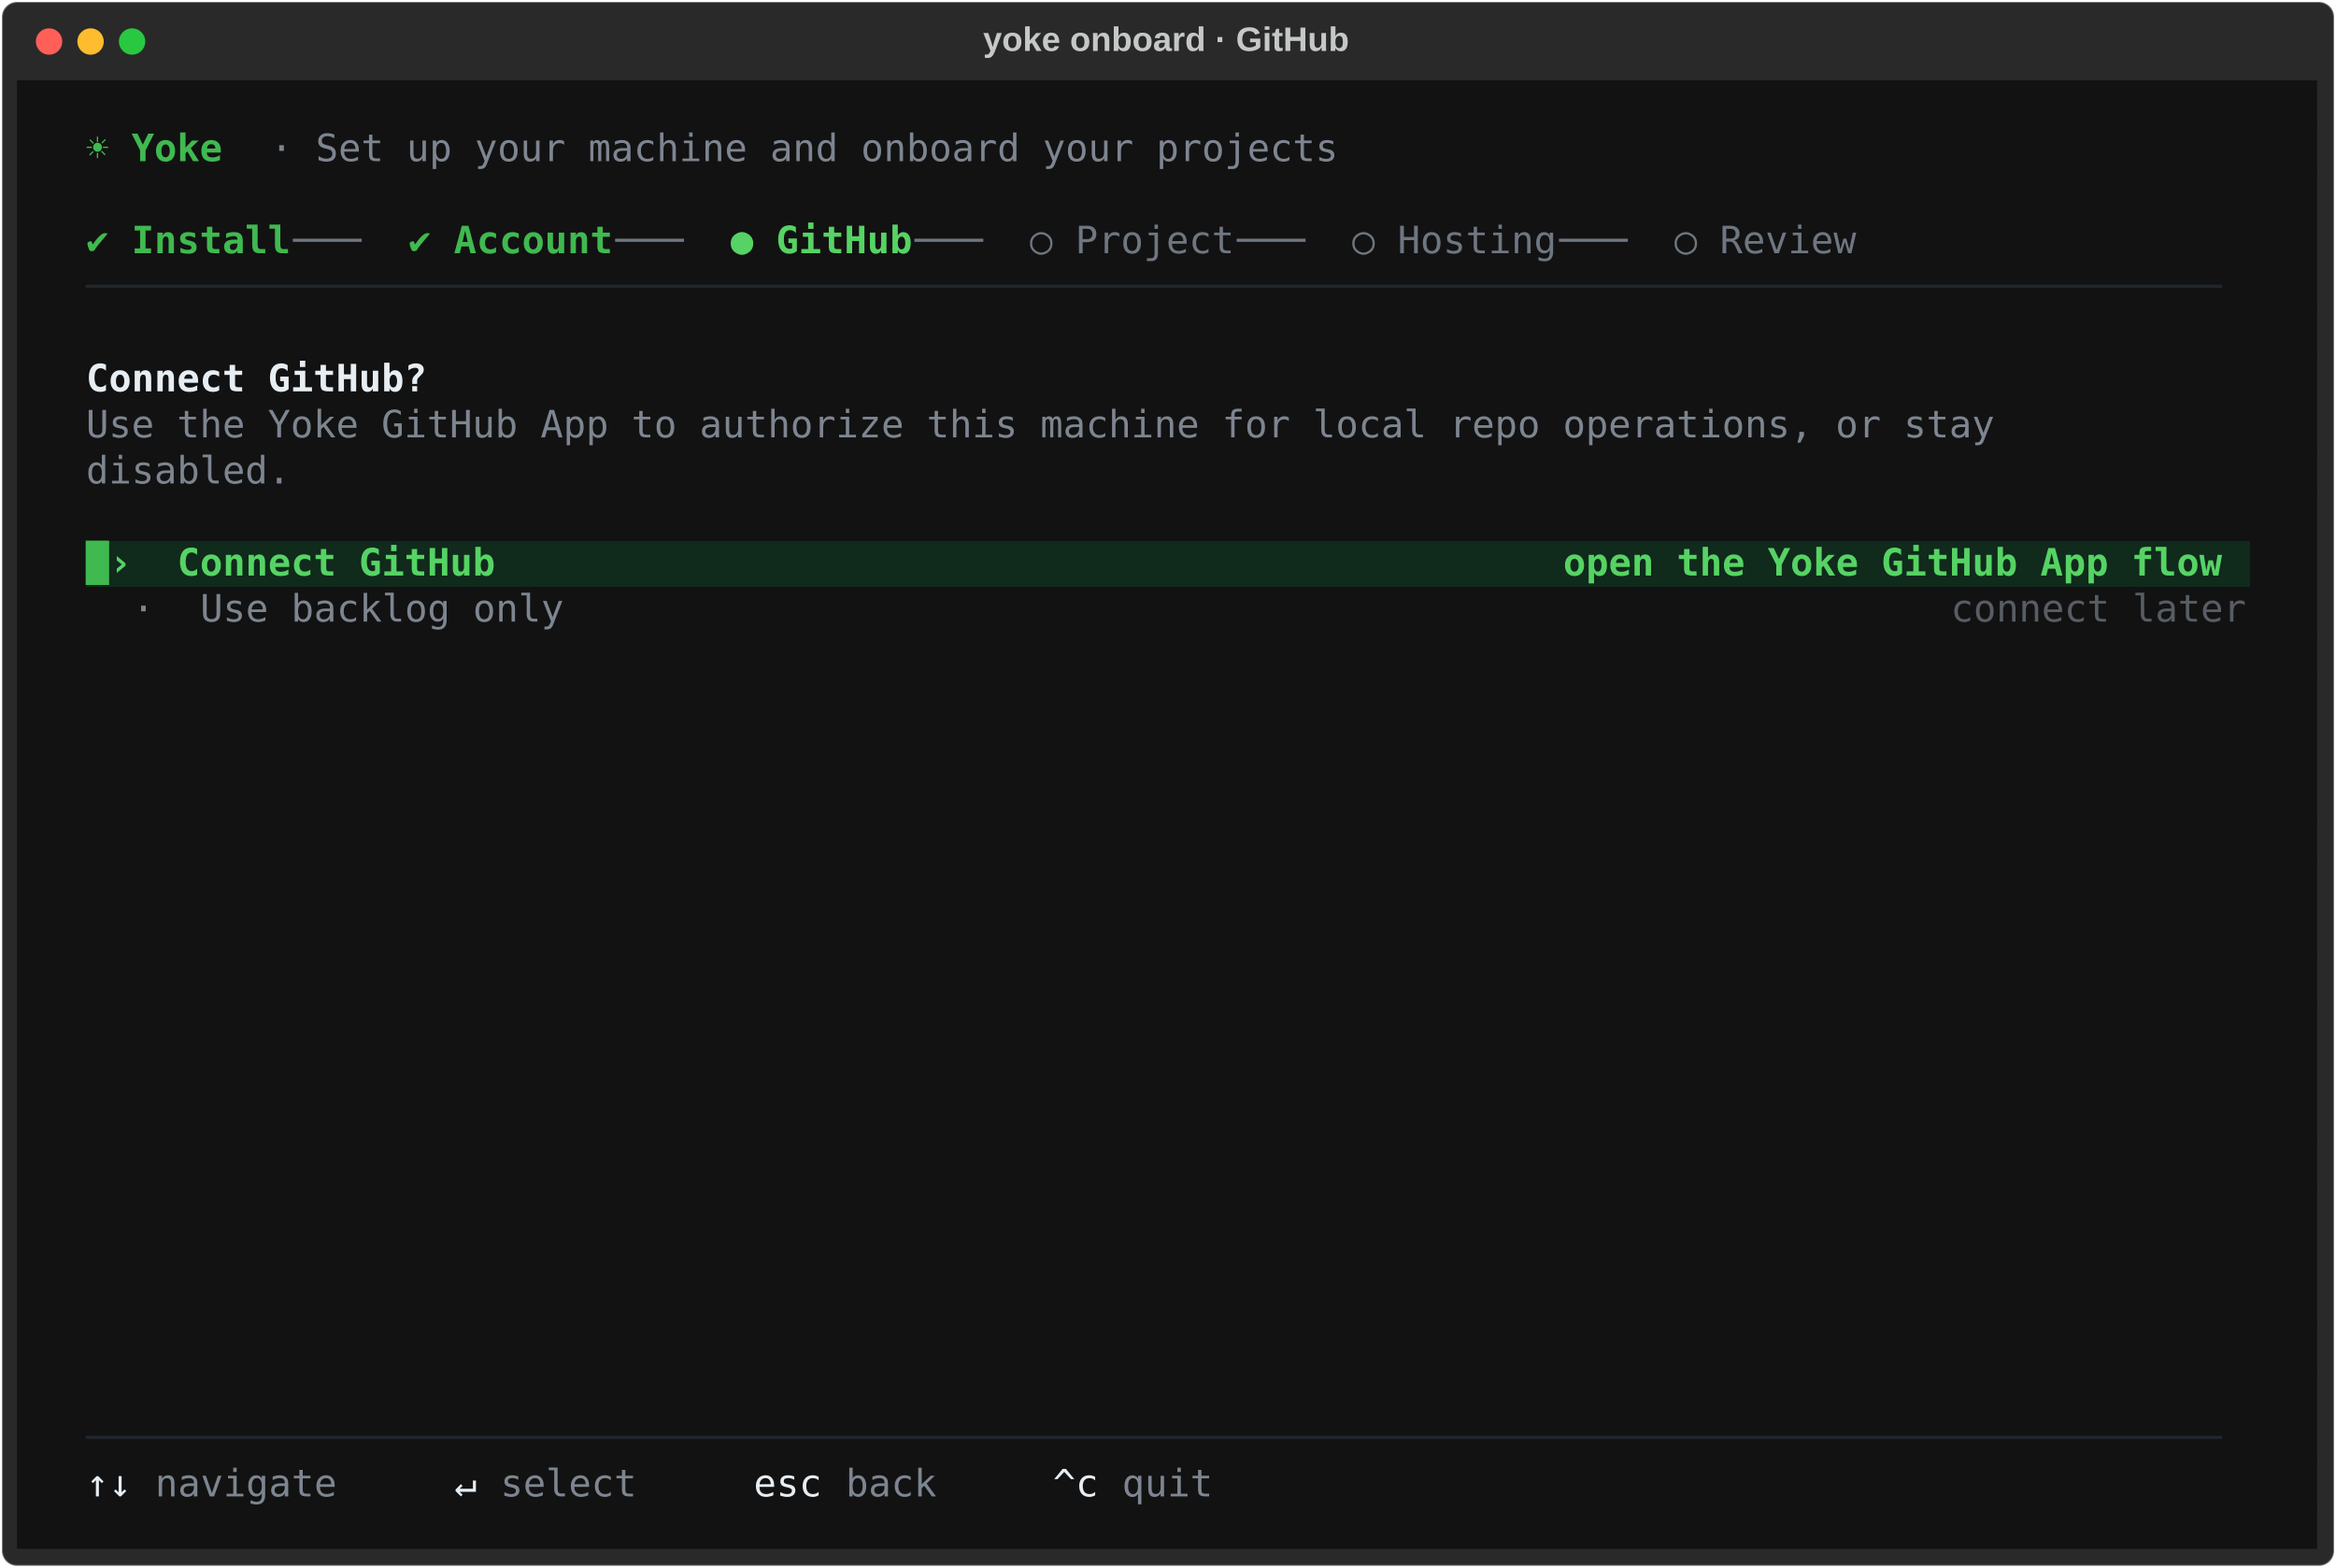
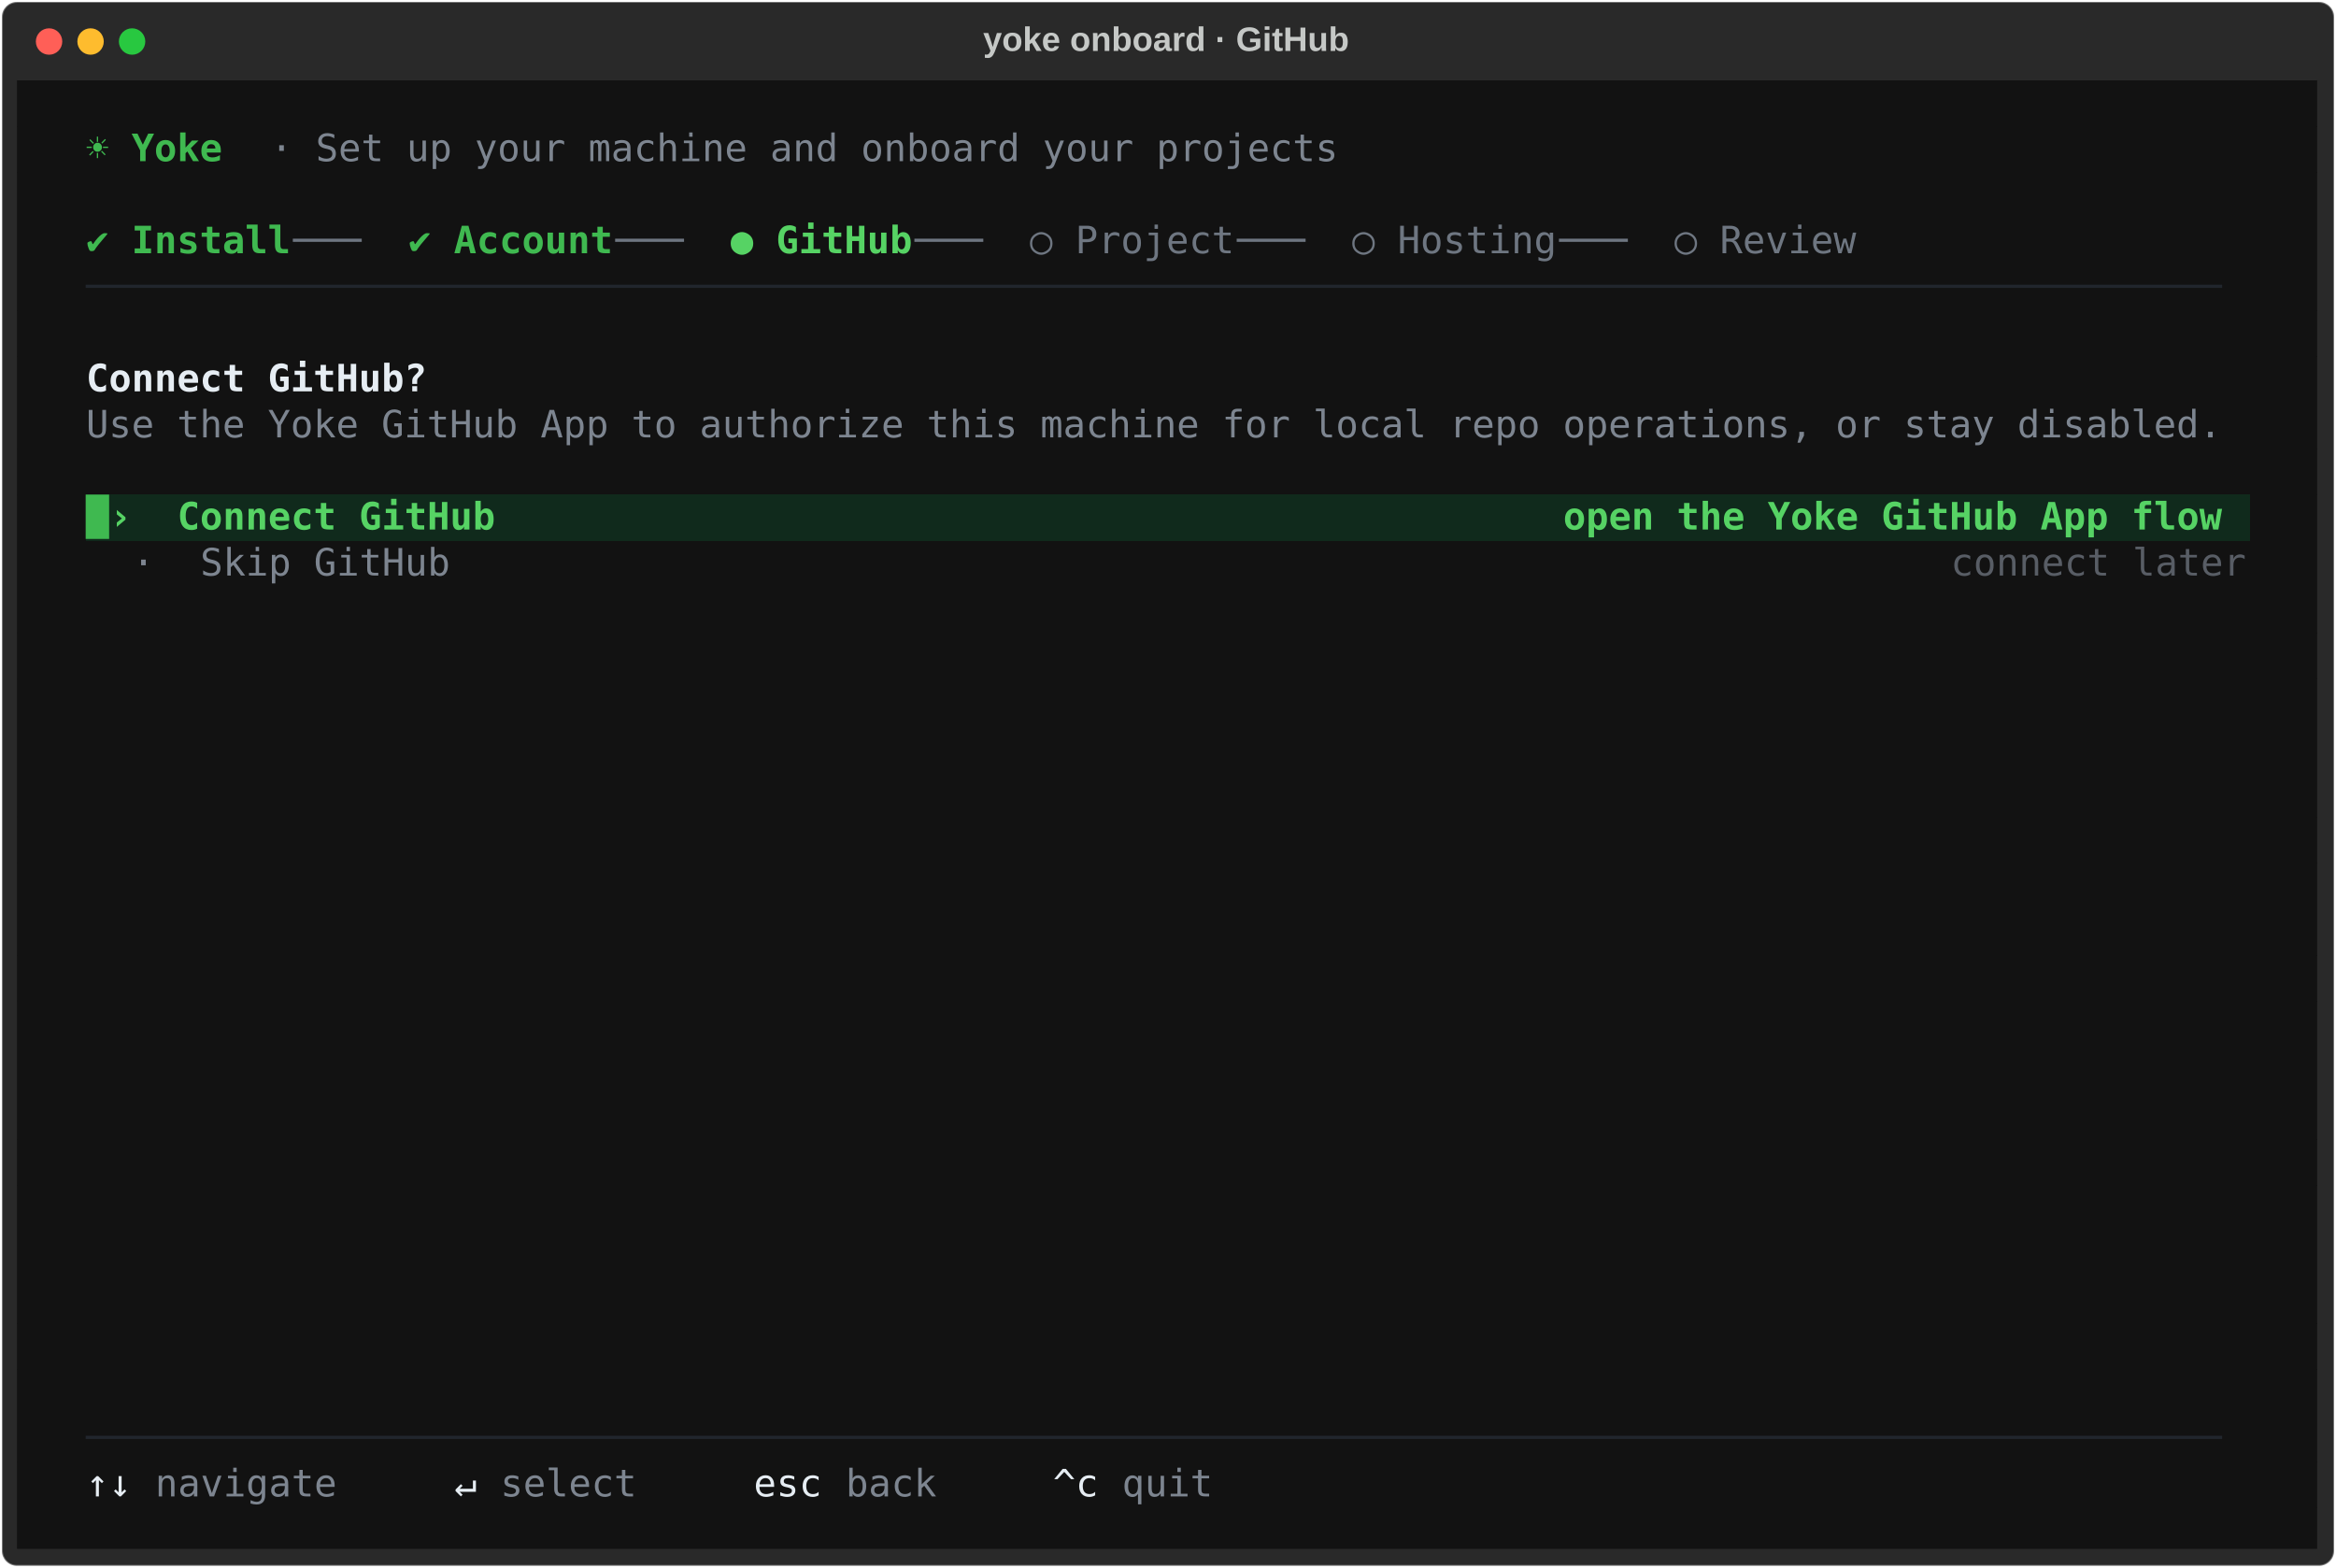
<svg xmlns="http://www.w3.org/2000/svg" class="rich-terminal" viewBox="0 0 1238 830.8">
  <style>

    @font-face {
        font-family: "Fira Code";
        src: local("FiraCode-Regular"),
                url("https://cdnjs.cloudflare.com/ajax/libs/firacode/{{VERSION}}/woff2/FiraCode-Regular.woff2") format("woff2"),
                url("https://cdnjs.cloudflare.com/ajax/libs/firacode/{{VERSION}}/woff/FiraCode-Regular.woff") format("woff");
        font-style: normal;
        font-weight: 400;
    }
    @font-face {
        font-family: "Fira Code";
        src: local("FiraCode-Bold"),
                url("https://cdnjs.cloudflare.com/ajax/libs/firacode/{{VERSION}}/woff2/FiraCode-Bold.woff2") format("woff2"),
                url("https://cdnjs.cloudflare.com/ajax/libs/firacode/{{VERSION}}/woff/FiraCode-Bold.woff") format("woff");
        font-style: bold;
        font-weight: 700;
    }

    .terminal-YOKE-matrix {
        font-family: Fira Code, monospace;
        font-size: 20px;
        line-height: 24.4px;
        font-variant-east-asian: full-width;
    }

    .terminal-YOKE-title {
        font-size: 18px;
        font-weight: bold;
        font-family: arial;
    }

.terminal-YOKE-r2 { fill: #3fb950;font-weight: bold }
.terminal-YOKE-r3 { fill: #e6edf3 }
.terminal-YOKE-r4 { fill: #7d8590 }
.terminal-YOKE-r5 { fill: #6e7681 }
.terminal-YOKE-r6 { fill: #56d364;font-weight: bold }
.terminal-YOKE-r7 { fill: #21262d }
.terminal-YOKE-r8 { fill: #e6edf3;font-weight: bold }
.terminal-YOKE-r9 { fill: #3fb950 }
.terminal-YOKE-r11 { fill: #585d65 }
    </style>
  <defs>
    <clipPath id="terminal-YOKE-clip-terminal">
      <rect x="0" y="0" width="1219.0" height="779.8" />
    </clipPath>
    <clipPath id="terminal-YOKE-line-0">
      <rect x="0" y="1.5" width="1220" height="24.65" />
    </clipPath>
    <clipPath id="terminal-YOKE-line-1">
      <rect x="0" y="25.9" width="1220" height="24.65" />
    </clipPath>
    <clipPath id="terminal-YOKE-line-2">
      <rect x="0" y="50.3" width="1220" height="24.65" />
    </clipPath>
    <clipPath id="terminal-YOKE-line-3">
      <rect x="0" y="74.7" width="1220" height="24.65" />
    </clipPath>
    <clipPath id="terminal-YOKE-line-4">
      <rect x="0" y="99.1" width="1220" height="24.65" />
    </clipPath>
    <clipPath id="terminal-YOKE-line-5">
      <rect x="0" y="123.5" width="1220" height="24.65" />
    </clipPath>
    <clipPath id="terminal-YOKE-line-6">
      <rect x="0" y="147.9" width="1220" height="24.65" />
    </clipPath>
    <clipPath id="terminal-YOKE-line-7">
      <rect x="0" y="172.3" width="1220" height="24.65" />
    </clipPath>
    <clipPath id="terminal-YOKE-line-8">
      <rect x="0" y="196.7" width="1220" height="24.65" />
    </clipPath>
    <clipPath id="terminal-YOKE-line-9">
      <rect x="0" y="221.1" width="1220" height="24.65" />
    </clipPath>
    <clipPath id="terminal-YOKE-line-10">
      <rect x="0" y="245.5" width="1220" height="24.65" />
    </clipPath>
    <clipPath id="terminal-YOKE-line-11">
      <rect x="0" y="269.9" width="1220" height="24.65" />
    </clipPath>
    <clipPath id="terminal-YOKE-line-12">
      <rect x="0" y="294.3" width="1220" height="24.65" />
    </clipPath>
    <clipPath id="terminal-YOKE-line-13">
      <rect x="0" y="318.7" width="1220" height="24.65" />
    </clipPath>
    <clipPath id="terminal-YOKE-line-14">
      <rect x="0" y="343.1" width="1220" height="24.65" />
    </clipPath>
    <clipPath id="terminal-YOKE-line-15">
      <rect x="0" y="367.5" width="1220" height="24.65" />
    </clipPath>
    <clipPath id="terminal-YOKE-line-16">
      <rect x="0" y="391.9" width="1220" height="24.65" />
    </clipPath>
    <clipPath id="terminal-YOKE-line-17">
      <rect x="0" y="416.3" width="1220" height="24.65" />
    </clipPath>
    <clipPath id="terminal-YOKE-line-18">
      <rect x="0" y="440.7" width="1220" height="24.65" />
    </clipPath>
    <clipPath id="terminal-YOKE-line-19">
      <rect x="0" y="465.1" width="1220" height="24.65" />
    </clipPath>
    <clipPath id="terminal-YOKE-line-20">
      <rect x="0" y="489.5" width="1220" height="24.65" />
    </clipPath>
    <clipPath id="terminal-YOKE-line-21">
      <rect x="0" y="513.9" width="1220" height="24.65" />
    </clipPath>
    <clipPath id="terminal-YOKE-line-22">
      <rect x="0" y="538.3" width="1220" height="24.65" />
    </clipPath>
    <clipPath id="terminal-YOKE-line-23">
      <rect x="0" y="562.7" width="1220" height="24.65" />
    </clipPath>
    <clipPath id="terminal-YOKE-line-24">
      <rect x="0" y="587.1" width="1220" height="24.65" />
    </clipPath>
    <clipPath id="terminal-YOKE-line-25">
      <rect x="0" y="611.5" width="1220" height="24.65" />
    </clipPath>
    <clipPath id="terminal-YOKE-line-26">
      <rect x="0" y="635.9" width="1220" height="24.65" />
    </clipPath>
    <clipPath id="terminal-YOKE-line-27">
      <rect x="0" y="660.3" width="1220" height="24.65" />
    </clipPath>
    <clipPath id="terminal-YOKE-line-28">
      <rect x="0" y="684.7" width="1220" height="24.65" />
    </clipPath>
    <clipPath id="terminal-YOKE-line-29">
      <rect x="0" y="709.1" width="1220" height="24.65" />
    </clipPath>
    <clipPath id="terminal-YOKE-line-30">
      <rect x="0" y="733.5" width="1220" height="24.65" />
    </clipPath>
  </defs>
  <rect fill="#292929" stroke="rgba(255,255,255,0.35)" stroke-width="1" x="1" y="1" width="1236" height="828.8" rx="8" />
  <text class="terminal-YOKE-title" fill="#c5c8c6" text-anchor="middle" x="618" y="27">yoke onboard · GitHub</text>
  <g transform="translate(26,22)">
    <circle cx="0" cy="0" r="7" fill="#ff5f57" />
    <circle cx="22" cy="0" r="7" fill="#febc2e" />
    <circle cx="44" cy="0" r="7" fill="#28c840" />
  </g>
  <g transform="translate(9, 41)" clip-path="url(#terminal-YOKE-clip-terminal)">
    <rect fill="#121212" x="0" y="1.5" width="1220" height="24.65" shape-rendering="crispEdges" />
    <rect fill="#121212" x="0" y="25.9" width="36.6" height="24.65" shape-rendering="crispEdges" />
    <rect fill="#121212" x="36.6" y="25.9" width="73.2" height="24.65" shape-rendering="crispEdges" />
    <rect fill="#121212" x="109.8" y="25.9" width="24.4" height="24.65" shape-rendering="crispEdges" />
    <rect fill="#121212" x="134.2" y="25.9" width="573.4" height="24.65" shape-rendering="crispEdges" />
    <rect fill="#121212" x="707.6" y="25.9" width="512.4" height="24.65" shape-rendering="crispEdges" />
    <rect fill="#121212" x="0" y="50.3" width="1220" height="24.65" shape-rendering="crispEdges" />
    <rect fill="#121212" x="0" y="74.7" width="36.6" height="24.65" shape-rendering="crispEdges" />
    <rect fill="#121212" x="36.6" y="74.7" width="109.8" height="24.65" shape-rendering="crispEdges" />
    <rect fill="#121212" x="146.4" y="74.7" width="61" height="24.65" shape-rendering="crispEdges" />
    <rect fill="#121212" x="207.4" y="74.7" width="109.8" height="24.65" shape-rendering="crispEdges" />
    <rect fill="#121212" x="317.2" y="74.7" width="61" height="24.65" shape-rendering="crispEdges" />
    <rect fill="#121212" x="378.2" y="74.7" width="97.6" height="24.65" shape-rendering="crispEdges" />
    <rect fill="#121212" x="475.8" y="74.7" width="61" height="24.65" shape-rendering="crispEdges" />
    <rect fill="#121212" x="536.8" y="74.7" width="109.8" height="24.65" shape-rendering="crispEdges" />
    <rect fill="#121212" x="646.6" y="74.7" width="61" height="24.65" shape-rendering="crispEdges" />
    <rect fill="#121212" x="707.6" y="74.7" width="109.8" height="24.65" shape-rendering="crispEdges" />
    <rect fill="#121212" x="817.4" y="74.7" width="61" height="24.65" shape-rendering="crispEdges" />
    <rect fill="#121212" x="878.4" y="74.7" width="97.6" height="24.65" shape-rendering="crispEdges" />
    <rect fill="#121212" x="976" y="74.7" width="244" height="24.65" shape-rendering="crispEdges" />
    <rect fill="#121212" x="0" y="99.1" width="36.6" height="24.65" shape-rendering="crispEdges" />
    <rect fill="#121212" x="36.6" y="99.1" width="1146.8" height="24.65" shape-rendering="crispEdges" />
    <rect fill="#121212" x="1183.4" y="99.1" width="36.6" height="24.65" shape-rendering="crispEdges" />
    <rect fill="#121212" x="0" y="123.5" width="1220" height="24.65" shape-rendering="crispEdges" />
    <rect fill="#121212" x="0" y="147.9" width="36.6" height="24.65" shape-rendering="crispEdges" />
    <rect fill="#121212" x="36.6" y="147.9" width="183" height="24.65" shape-rendering="crispEdges" />
    <rect fill="#121212" x="219.6" y="147.9" width="1000.4" height="24.65" shape-rendering="crispEdges" />
    <rect fill="#121212" x="0" y="172.3" width="36.6" height="24.65" shape-rendering="crispEdges" />
-     <rect fill="#121212" x="36.6" y="172.3" width="1024.8" height="24.65" shape-rendering="crispEdges" />
-     <rect fill="#121212" x="1061.4" y="172.3" width="122" height="24.65" shape-rendering="crispEdges" />
+     <rect fill="#121212" x="36.6" y="172.3" width="1146.8" height="24.65" shape-rendering="crispEdges" />
    <rect fill="#121212" x="1183.4" y="172.3" width="36.6" height="24.65" shape-rendering="crispEdges" />
    <rect fill="#121212" x="0" y="196.7" width="36.6" height="24.65" shape-rendering="crispEdges" />
-     <rect fill="#121212" x="36.6" y="196.7" width="158.6" height="24.65" shape-rendering="crispEdges" />
-     <rect fill="#121212" x="195.2" y="196.7" width="988.2" height="24.65" shape-rendering="crispEdges" />
-     <rect fill="#121212" x="1183.4" y="196.7" width="36.6" height="24.65" shape-rendering="crispEdges" />
+     <rect fill="#121212" x="36.6" y="196.7" width="0" height="24.65" shape-rendering="crispEdges" />
+     <rect fill="#121212" x="36.6" y="196.7" width="1183.4" height="24.65" shape-rendering="crispEdges" />
    <rect fill="#121212" x="0" y="221.1" width="36.6" height="24.65" shape-rendering="crispEdges" />
-     <rect fill="#121212" x="36.6" y="221.1" width="0" height="24.65" shape-rendering="crispEdges" />
-     <rect fill="#121212" x="36.6" y="221.1" width="1183.4" height="24.65" shape-rendering="crispEdges" />
+     <rect fill="#102a1c" x="36.6" y="221.1" width="12.2" height="24.65" shape-rendering="crispEdges" />
+     <rect fill="#102a1c" x="48.8" y="221.1" width="1134.6" height="24.65" shape-rendering="crispEdges" />
+     <rect fill="#121212" x="1183.4" y="221.1" width="36.6" height="24.65" shape-rendering="crispEdges" />
    <rect fill="#121212" x="0" y="245.5" width="36.6" height="24.65" shape-rendering="crispEdges" />
-     <rect fill="#102a1c" x="36.6" y="245.5" width="12.2" height="24.65" shape-rendering="crispEdges" />
-     <rect fill="#102a1c" x="48.8" y="245.5" width="1134.6" height="24.65" shape-rendering="crispEdges" />
+     <rect fill="#121212" x="36.6" y="245.5" width="12.2" height="24.65" shape-rendering="crispEdges" />
+     <rect fill="#121212" x="48.8" y="245.5" width="12.2" height="24.65" shape-rendering="crispEdges" />
+     <rect fill="#121212" x="61" y="245.5" width="963.8" height="24.65" shape-rendering="crispEdges" />
+     <rect fill="#121212" x="1024.8" y="245.5" width="158.6" height="24.65" shape-rendering="crispEdges" />
    <rect fill="#121212" x="1183.4" y="245.5" width="36.6" height="24.65" shape-rendering="crispEdges" />
    <rect fill="#121212" x="0" y="269.9" width="36.6" height="24.65" shape-rendering="crispEdges" />
-     <rect fill="#121212" x="36.6" y="269.9" width="12.2" height="24.65" shape-rendering="crispEdges" />
-     <rect fill="#121212" x="48.8" y="269.9" width="12.2" height="24.65" shape-rendering="crispEdges" />
-     <rect fill="#121212" x="61" y="269.9" width="963.8" height="24.65" shape-rendering="crispEdges" />
-     <rect fill="#121212" x="1024.8" y="269.9" width="158.6" height="24.65" shape-rendering="crispEdges" />
-     <rect fill="#121212" x="1183.4" y="269.9" width="36.6" height="24.65" shape-rendering="crispEdges" />
+     <rect fill="#121212" x="36.6" y="269.9" width="1183.4" height="24.65" shape-rendering="crispEdges" />
    <rect fill="#121212" x="0" y="294.3" width="36.6" height="24.65" shape-rendering="crispEdges" />
    <rect fill="#121212" x="36.6" y="294.3" width="1183.4" height="24.65" shape-rendering="crispEdges" />
    <rect fill="#121212" x="0" y="318.7" width="36.6" height="24.65" shape-rendering="crispEdges" />
    <rect fill="#121212" x="36.6" y="318.7" width="1183.4" height="24.65" shape-rendering="crispEdges" />
    <rect fill="#121212" x="0" y="343.1" width="36.6" height="24.65" shape-rendering="crispEdges" />
    <rect fill="#121212" x="36.6" y="343.1" width="1183.4" height="24.65" shape-rendering="crispEdges" />
    <rect fill="#121212" x="0" y="367.5" width="36.6" height="24.65" shape-rendering="crispEdges" />
    <rect fill="#121212" x="36.6" y="367.5" width="1183.4" height="24.65" shape-rendering="crispEdges" />
    <rect fill="#121212" x="0" y="391.9" width="36.6" height="24.65" shape-rendering="crispEdges" />
    <rect fill="#121212" x="36.6" y="391.9" width="1183.4" height="24.65" shape-rendering="crispEdges" />
    <rect fill="#121212" x="0" y="416.3" width="36.6" height="24.65" shape-rendering="crispEdges" />
    <rect fill="#121212" x="36.6" y="416.3" width="1183.4" height="24.65" shape-rendering="crispEdges" />
    <rect fill="#121212" x="0" y="440.7" width="36.6" height="24.65" shape-rendering="crispEdges" />
    <rect fill="#121212" x="36.6" y="440.7" width="1183.4" height="24.65" shape-rendering="crispEdges" />
    <rect fill="#121212" x="0" y="465.1" width="36.6" height="24.65" shape-rendering="crispEdges" />
    <rect fill="#121212" x="36.6" y="465.1" width="1183.4" height="24.65" shape-rendering="crispEdges" />
    <rect fill="#121212" x="0" y="489.5" width="36.6" height="24.65" shape-rendering="crispEdges" />
    <rect fill="#121212" x="36.6" y="489.5" width="1183.4" height="24.65" shape-rendering="crispEdges" />
    <rect fill="#121212" x="0" y="513.9" width="36.6" height="24.65" shape-rendering="crispEdges" />
    <rect fill="#121212" x="36.6" y="513.9" width="1183.4" height="24.65" shape-rendering="crispEdges" />
    <rect fill="#121212" x="0" y="538.3" width="36.6" height="24.65" shape-rendering="crispEdges" />
    <rect fill="#121212" x="36.6" y="538.3" width="1183.4" height="24.65" shape-rendering="crispEdges" />
    <rect fill="#121212" x="0" y="562.7" width="36.6" height="24.65" shape-rendering="crispEdges" />
    <rect fill="#121212" x="36.6" y="562.7" width="1183.4" height="24.65" shape-rendering="crispEdges" />
    <rect fill="#121212" x="0" y="587.1" width="36.6" height="24.65" shape-rendering="crispEdges" />
    <rect fill="#121212" x="36.6" y="587.1" width="1183.4" height="24.65" shape-rendering="crispEdges" />
    <rect fill="#121212" x="0" y="611.5" width="36.6" height="24.65" shape-rendering="crispEdges" />
    <rect fill="#121212" x="36.6" y="611.5" width="1183.4" height="24.65" shape-rendering="crispEdges" />
    <rect fill="#121212" x="0" y="635.9" width="36.6" height="24.65" shape-rendering="crispEdges" />
    <rect fill="#121212" x="36.6" y="635.9" width="1183.4" height="24.65" shape-rendering="crispEdges" />
    <rect fill="#121212" x="0" y="660.3" width="36.6" height="24.65" shape-rendering="crispEdges" />
    <rect fill="#121212" x="36.6" y="660.3" width="1183.4" height="24.65" shape-rendering="crispEdges" />
    <rect fill="#121212" x="0" y="684.7" width="36.6" height="24.65" shape-rendering="crispEdges" />
    <rect fill="#121212" x="36.6" y="684.7" width="1183.4" height="24.65" shape-rendering="crispEdges" />
    <rect fill="#121212" x="0" y="709.1" width="36.6" height="24.65" shape-rendering="crispEdges" />
    <rect fill="#121212" x="36.6" y="709.1" width="1146.8" height="24.65" shape-rendering="crispEdges" />
    <rect fill="#121212" x="1183.4" y="709.1" width="36.6" height="24.65" shape-rendering="crispEdges" />
    <rect fill="#121212" x="0" y="733.5" width="36.6" height="24.65" shape-rendering="crispEdges" />
    <rect fill="#121212" x="36.6" y="733.5" width="24.4" height="24.65" shape-rendering="crispEdges" />
    <rect fill="#121212" x="61" y="733.5" width="12.2" height="24.65" shape-rendering="crispEdges" />
    <rect fill="#121212" x="73.2" y="733.5" width="97.6" height="24.65" shape-rendering="crispEdges" />
    <rect fill="#121212" x="170.8" y="733.5" width="61" height="24.65" shape-rendering="crispEdges" />
    <rect fill="#121212" x="231.8" y="733.5" width="12.2" height="24.65" shape-rendering="crispEdges" />
    <rect fill="#121212" x="244" y="733.5" width="12.2" height="24.65" shape-rendering="crispEdges" />
    <rect fill="#121212" x="256.2" y="733.5" width="73.2" height="24.65" shape-rendering="crispEdges" />
    <rect fill="#121212" x="329.4" y="733.5" width="61" height="24.65" shape-rendering="crispEdges" />
    <rect fill="#121212" x="390.4" y="733.5" width="36.6" height="24.65" shape-rendering="crispEdges" />
    <rect fill="#121212" x="427" y="733.5" width="12.2" height="24.65" shape-rendering="crispEdges" />
    <rect fill="#121212" x="439.2" y="733.5" width="48.8" height="24.65" shape-rendering="crispEdges" />
    <rect fill="#121212" x="488" y="733.5" width="61" height="24.65" shape-rendering="crispEdges" />
    <rect fill="#121212" x="549" y="733.5" width="24.4" height="24.65" shape-rendering="crispEdges" />
    <rect fill="#121212" x="573.4" y="733.5" width="12.2" height="24.65" shape-rendering="crispEdges" />
    <rect fill="#121212" x="585.6" y="733.5" width="48.8" height="24.65" shape-rendering="crispEdges" />
    <rect fill="#121212" x="634.4" y="733.5" width="585.6" height="24.65" shape-rendering="crispEdges" />
    <rect fill="#121212" x="0" y="757.9" width="1220" height="24.65" shape-rendering="crispEdges" />
    <g class="terminal-YOKE-matrix">
      <text class="terminal-YOKE-r2" x="36.6" y="44.4" textLength="73.2" clip-path="url(#terminal-YOKE-line-1)">☀ Yoke</text>
      <text class="terminal-YOKE-r4" x="134.2" y="44.4" textLength="573.4" clip-path="url(#terminal-YOKE-line-1)">· Set up your machine and onboard your projects</text>
      <text class="terminal-YOKE-r2" x="36.6" y="93.2" textLength="109.8" clip-path="url(#terminal-YOKE-line-3)">✔ Install</text>
      <text class="terminal-YOKE-r5" x="146.4" y="93.2" textLength="61" clip-path="url(#terminal-YOKE-line-3)"> ─── </text>
      <text class="terminal-YOKE-r2" x="207.4" y="93.2" textLength="109.8" clip-path="url(#terminal-YOKE-line-3)">✔ Account</text>
      <text class="terminal-YOKE-r5" x="317.2" y="93.2" textLength="61" clip-path="url(#terminal-YOKE-line-3)"> ─── </text>
      <text class="terminal-YOKE-r6" x="378.2" y="93.2" textLength="97.6" clip-path="url(#terminal-YOKE-line-3)">● GitHub</text>
      <text class="terminal-YOKE-r5" x="475.8" y="93.2" textLength="61" clip-path="url(#terminal-YOKE-line-3)"> ─── </text>
      <text class="terminal-YOKE-r5" x="536.8" y="93.2" textLength="109.8" clip-path="url(#terminal-YOKE-line-3)">○ Project</text>
      <text class="terminal-YOKE-r5" x="646.6" y="93.2" textLength="61" clip-path="url(#terminal-YOKE-line-3)"> ─── </text>
      <text class="terminal-YOKE-r5" x="707.6" y="93.2" textLength="109.8" clip-path="url(#terminal-YOKE-line-3)">○ Hosting</text>
      <text class="terminal-YOKE-r5" x="817.4" y="93.2" textLength="61" clip-path="url(#terminal-YOKE-line-3)"> ─── </text>
      <text class="terminal-YOKE-r5" x="878.4" y="93.2" textLength="97.6" clip-path="url(#terminal-YOKE-line-3)">○ Review</text>
      <text class="terminal-YOKE-r7" x="36.6" y="117.6" textLength="1146.8" clip-path="url(#terminal-YOKE-line-4)">──────────────────────────────────────────────────────────────────────────────────────────────</text>
      <text class="terminal-YOKE-r8" x="36.6" y="166.4" textLength="183" clip-path="url(#terminal-YOKE-line-6)">Connect GitHub?</text>
-       <text class="terminal-YOKE-r4" x="36.6" y="190.8" textLength="1024.8" clip-path="url(#terminal-YOKE-line-7)">Use the Yoke GitHub App to authorize this machine for local repo operations, or stay</text>
-       <text class="terminal-YOKE-r4" x="36.6" y="215.2" textLength="158.6" clip-path="url(#terminal-YOKE-line-8)">disabled.</text>
-       <text class="terminal-YOKE-r9" x="36.6" y="264" textLength="12.2" clip-path="url(#terminal-YOKE-line-10)">█</text>
-       <text class="terminal-YOKE-r6" x="48.8" y="264" textLength="1134.6" clip-path="url(#terminal-YOKE-line-10)">›  Connect GitHub                                               open the Yoke GitHub App flow</text>
-       <text class="terminal-YOKE-r4" x="61" y="288.4" textLength="963.8" clip-path="url(#terminal-YOKE-line-11)">·  Use backlog only                                                            </text>
-       <text class="terminal-YOKE-r11" x="1024.8" y="288.4" textLength="158.6" clip-path="url(#terminal-YOKE-line-11)">connect later</text>
+       <text class="terminal-YOKE-r4" x="36.6" y="190.8" textLength="1146.8" clip-path="url(#terminal-YOKE-line-7)">Use the Yoke GitHub App to authorize this machine for local repo operations, or stay disabled.</text>
+       <text class="terminal-YOKE-r9" x="36.6" y="239.6" textLength="12.2" clip-path="url(#terminal-YOKE-line-9)">█</text>
+       <text class="terminal-YOKE-r6" x="48.8" y="239.6" textLength="1134.6" clip-path="url(#terminal-YOKE-line-9)">›  Connect GitHub                                               open the Yoke GitHub App flow</text>
+       <text class="terminal-YOKE-r4" x="61" y="264" textLength="963.8" clip-path="url(#terminal-YOKE-line-10)">·  Skip GitHub                                                                 </text>
+       <text class="terminal-YOKE-r11" x="1024.8" y="264" textLength="158.6" clip-path="url(#terminal-YOKE-line-10)">connect later</text>
      <text class="terminal-YOKE-r7" x="36.6" y="727.6" textLength="1146.8" clip-path="url(#terminal-YOKE-line-29)">──────────────────────────────────────────────────────────────────────────────────────────────</text>
      <text class="terminal-YOKE-r3" x="36.6" y="752" textLength="24.4" clip-path="url(#terminal-YOKE-line-30)">↑↓</text>
      <text class="terminal-YOKE-r4" x="73.2" y="752" textLength="97.6" clip-path="url(#terminal-YOKE-line-30)">navigate</text>
      <text class="terminal-YOKE-r3" x="231.8" y="752" textLength="12.2" clip-path="url(#terminal-YOKE-line-30)">↵</text>
      <text class="terminal-YOKE-r4" x="256.2" y="752" textLength="73.2" clip-path="url(#terminal-YOKE-line-30)">select</text>
      <text class="terminal-YOKE-r3" x="390.4" y="752" textLength="36.6" clip-path="url(#terminal-YOKE-line-30)">esc</text>
      <text class="terminal-YOKE-r4" x="439.2" y="752" textLength="48.8" clip-path="url(#terminal-YOKE-line-30)">back</text>
      <text class="terminal-YOKE-r3" x="549" y="752" textLength="24.4" clip-path="url(#terminal-YOKE-line-30)">^c</text>
      <text class="terminal-YOKE-r4" x="585.6" y="752" textLength="48.8" clip-path="url(#terminal-YOKE-line-30)">quit</text>
    </g>
  </g>
</svg>
